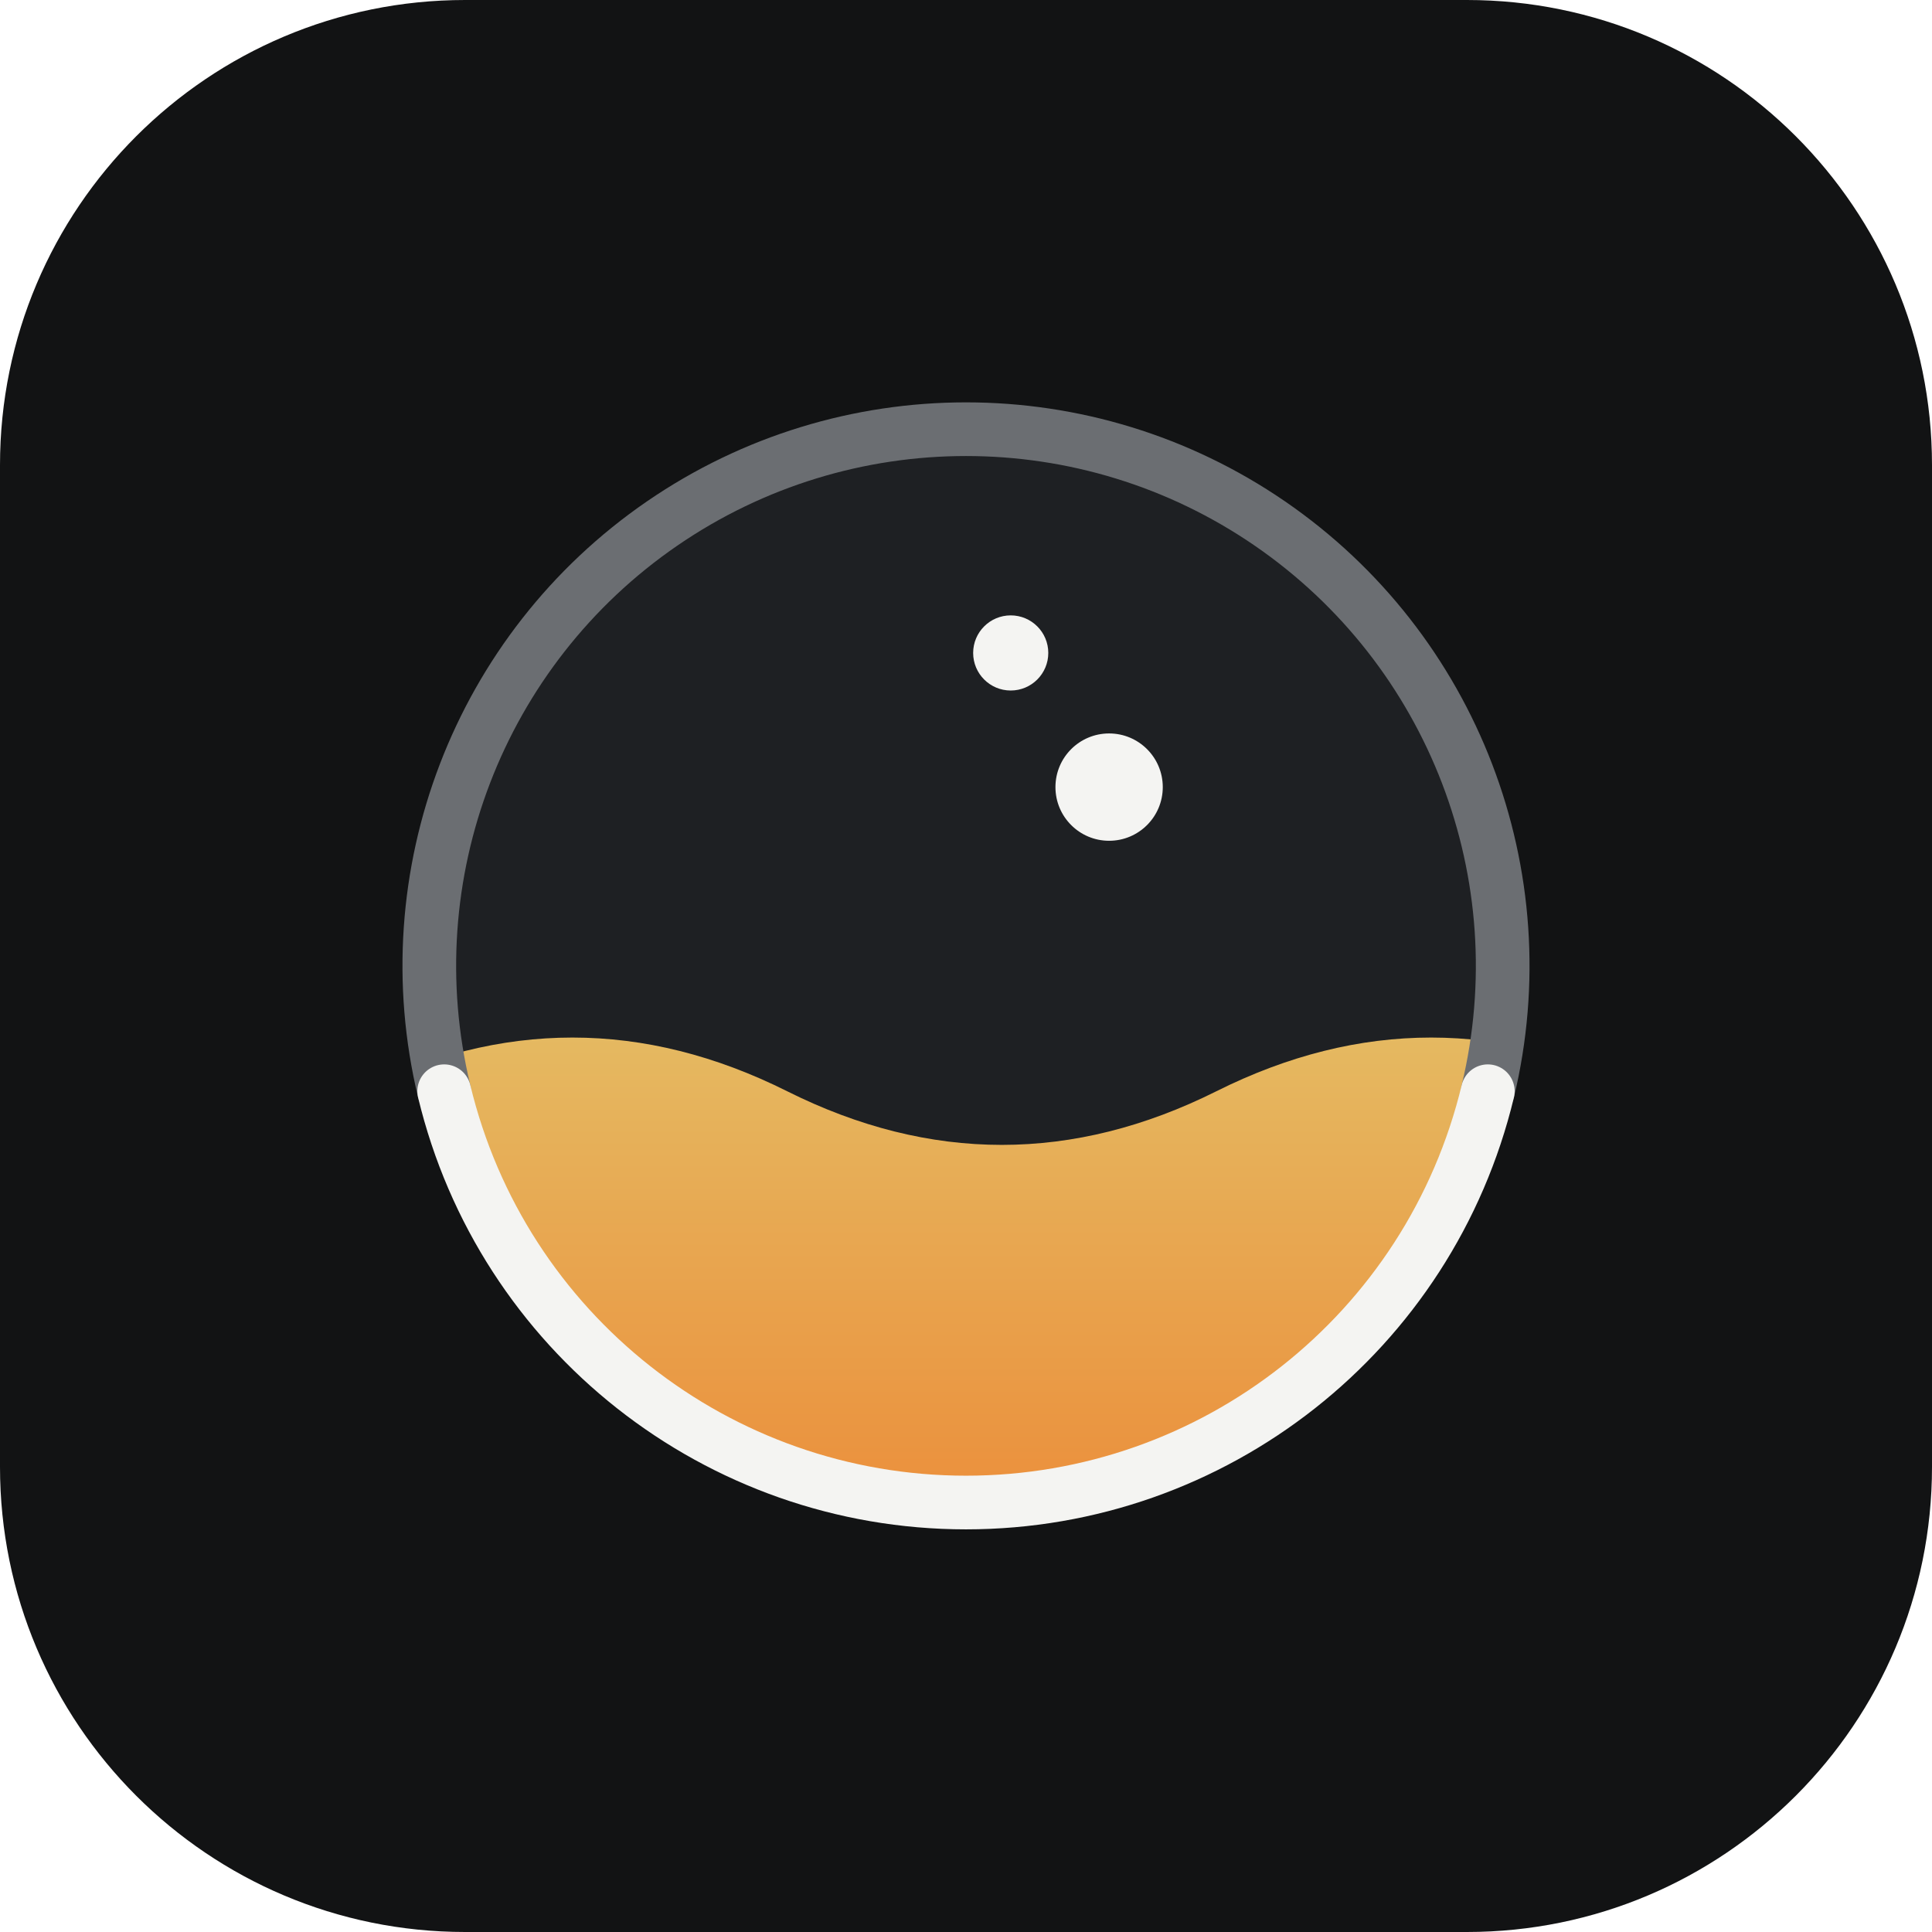
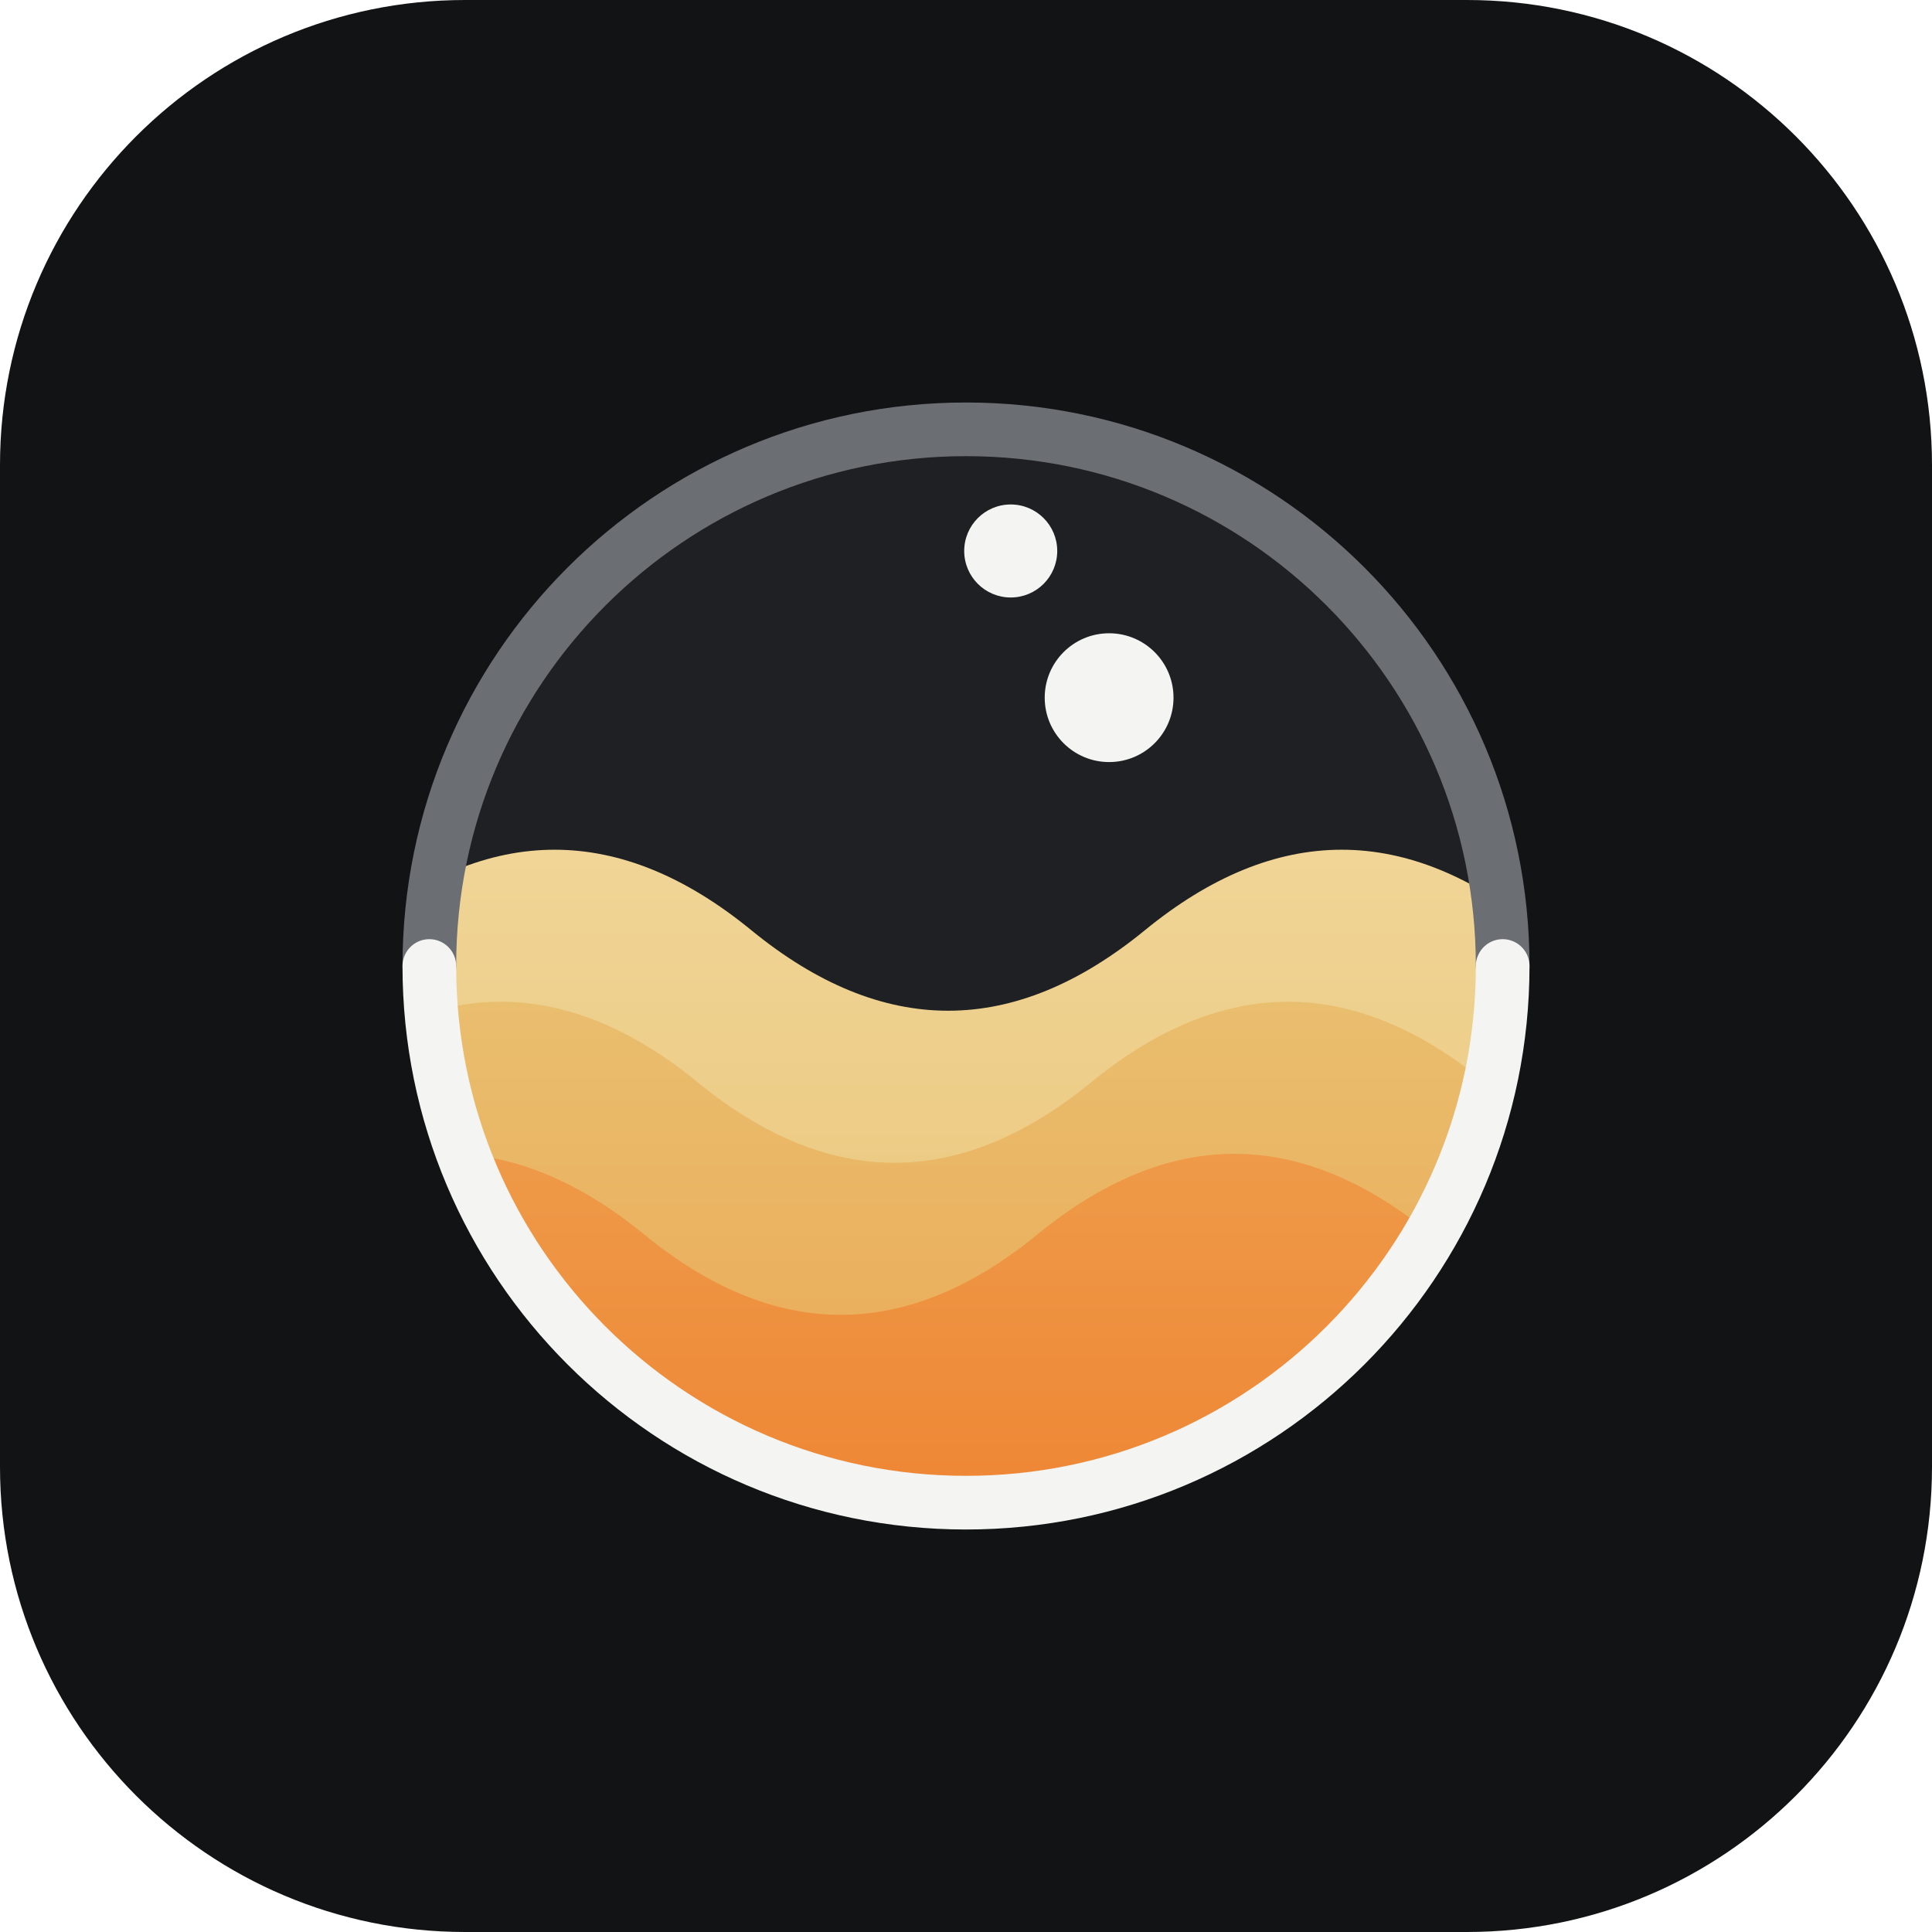
<svg xmlns="http://www.w3.org/2000/svg" width="108" height="108" viewBox="0 0 108 108">
  <clipPath id="m">
    <rect width="108" height="108" rx="26" />
  </clipPath>
  <g clip-path="url(#m)">
    <defs>
-       <linearGradient id="od" x1="0" y1="0" x2="0" y2="1">
-         <stop offset="0" style="stop-color: #E5B961" />
+       <linearGradient id="od1" x1="0" y1="0" x2="0" y2="1">
+         <stop offset="0" style="stop-color: #F0D597" />
+         <stop offset="1" style="stop-color: #E5B961" />
+       </linearGradient>
+       <linearGradient id="od2" x1="0" y1="0" x2="0" y2="1">
+         <stop offset="0" style="stop-color: #E9BE6E" />
+         <stop offset="1" style="stop-color: #EC9A45" />
+       </linearGradient>
+       <linearGradient id="od3" x1="0" y1="0" x2="0" y2="1">
+         <stop offset="0" style="stop-color: #EE9A48" />
        <stop offset="1" style="stop-color: #EF7625" />
      </linearGradient>
    </defs>
    <rect width="108" height="108" style="fill: #121314" />
    <circle cx="54" cy="54" r="30" style="fill: #1E2023" />
    <clipPath id="odc">
      <circle cx="54" cy="54" r="29" />
    </clipPath>
    <g clip-path="url(#odc)">
-       <path d="M20 61 Q32 55 44 61 T68 61 T92 61 V100 H20 Z" style="fill: url(#od)" />
+       <path d="M-2 52 Q9 61 20 52 T42 52 T64 52 T86 52 T108 52 T130 52 V100 H-2 Z" style="fill: url(#od1)" />
+       <path d="M-5 60.5 Q6 69.5 17 60.5 T39 60.5 T61 60.5 T83 60.5 T105 60.5 T127 60.5 V100 H-5 Z" style="fill: url(#od2)" />
+       <path d="M-8 69 Q3 78 14 69 T36 69 T58 69 T80 69 T102 69 T124 69 V100 H-8 Z" style="fill: url(#od3)" />
    </g>
-     <path d="M24.83 61 A30 30 0 1 1 83.17 61" style="fill: none; stroke: #6B6E72; stroke-width: 3; stroke-linecap: round" />
-     <path d="M24.83 61 A30 30 0 0 0 83.17 61" style="fill: none; stroke: #F4F4F2; stroke-width: 3; stroke-linecap: round" />
-     <circle cx="62" cy="44" r="3" style="fill: #F4F4F2" />
-     <circle cx="56.5" cy="36.5" r="2.1" style="fill: #F4F4F2" />
+     <path d="M24 54 A30 30 0 1 1 84 54" style="fill: none; stroke: #6B6E72; stroke-width: 3; stroke-linecap: round" />
+     <path d="M24 54 A30 30 0 0 0 84 54" style="fill: none; stroke: #F4F4F2; stroke-width: 3; stroke-linecap: round" />
+     <circle cx="62" cy="39" r="3.6" style="fill: #F4F4F2" />
+     <circle cx="56.5" cy="30.8" r="2.6" style="fill: #F4F4F2" />
  </g>
</svg>
